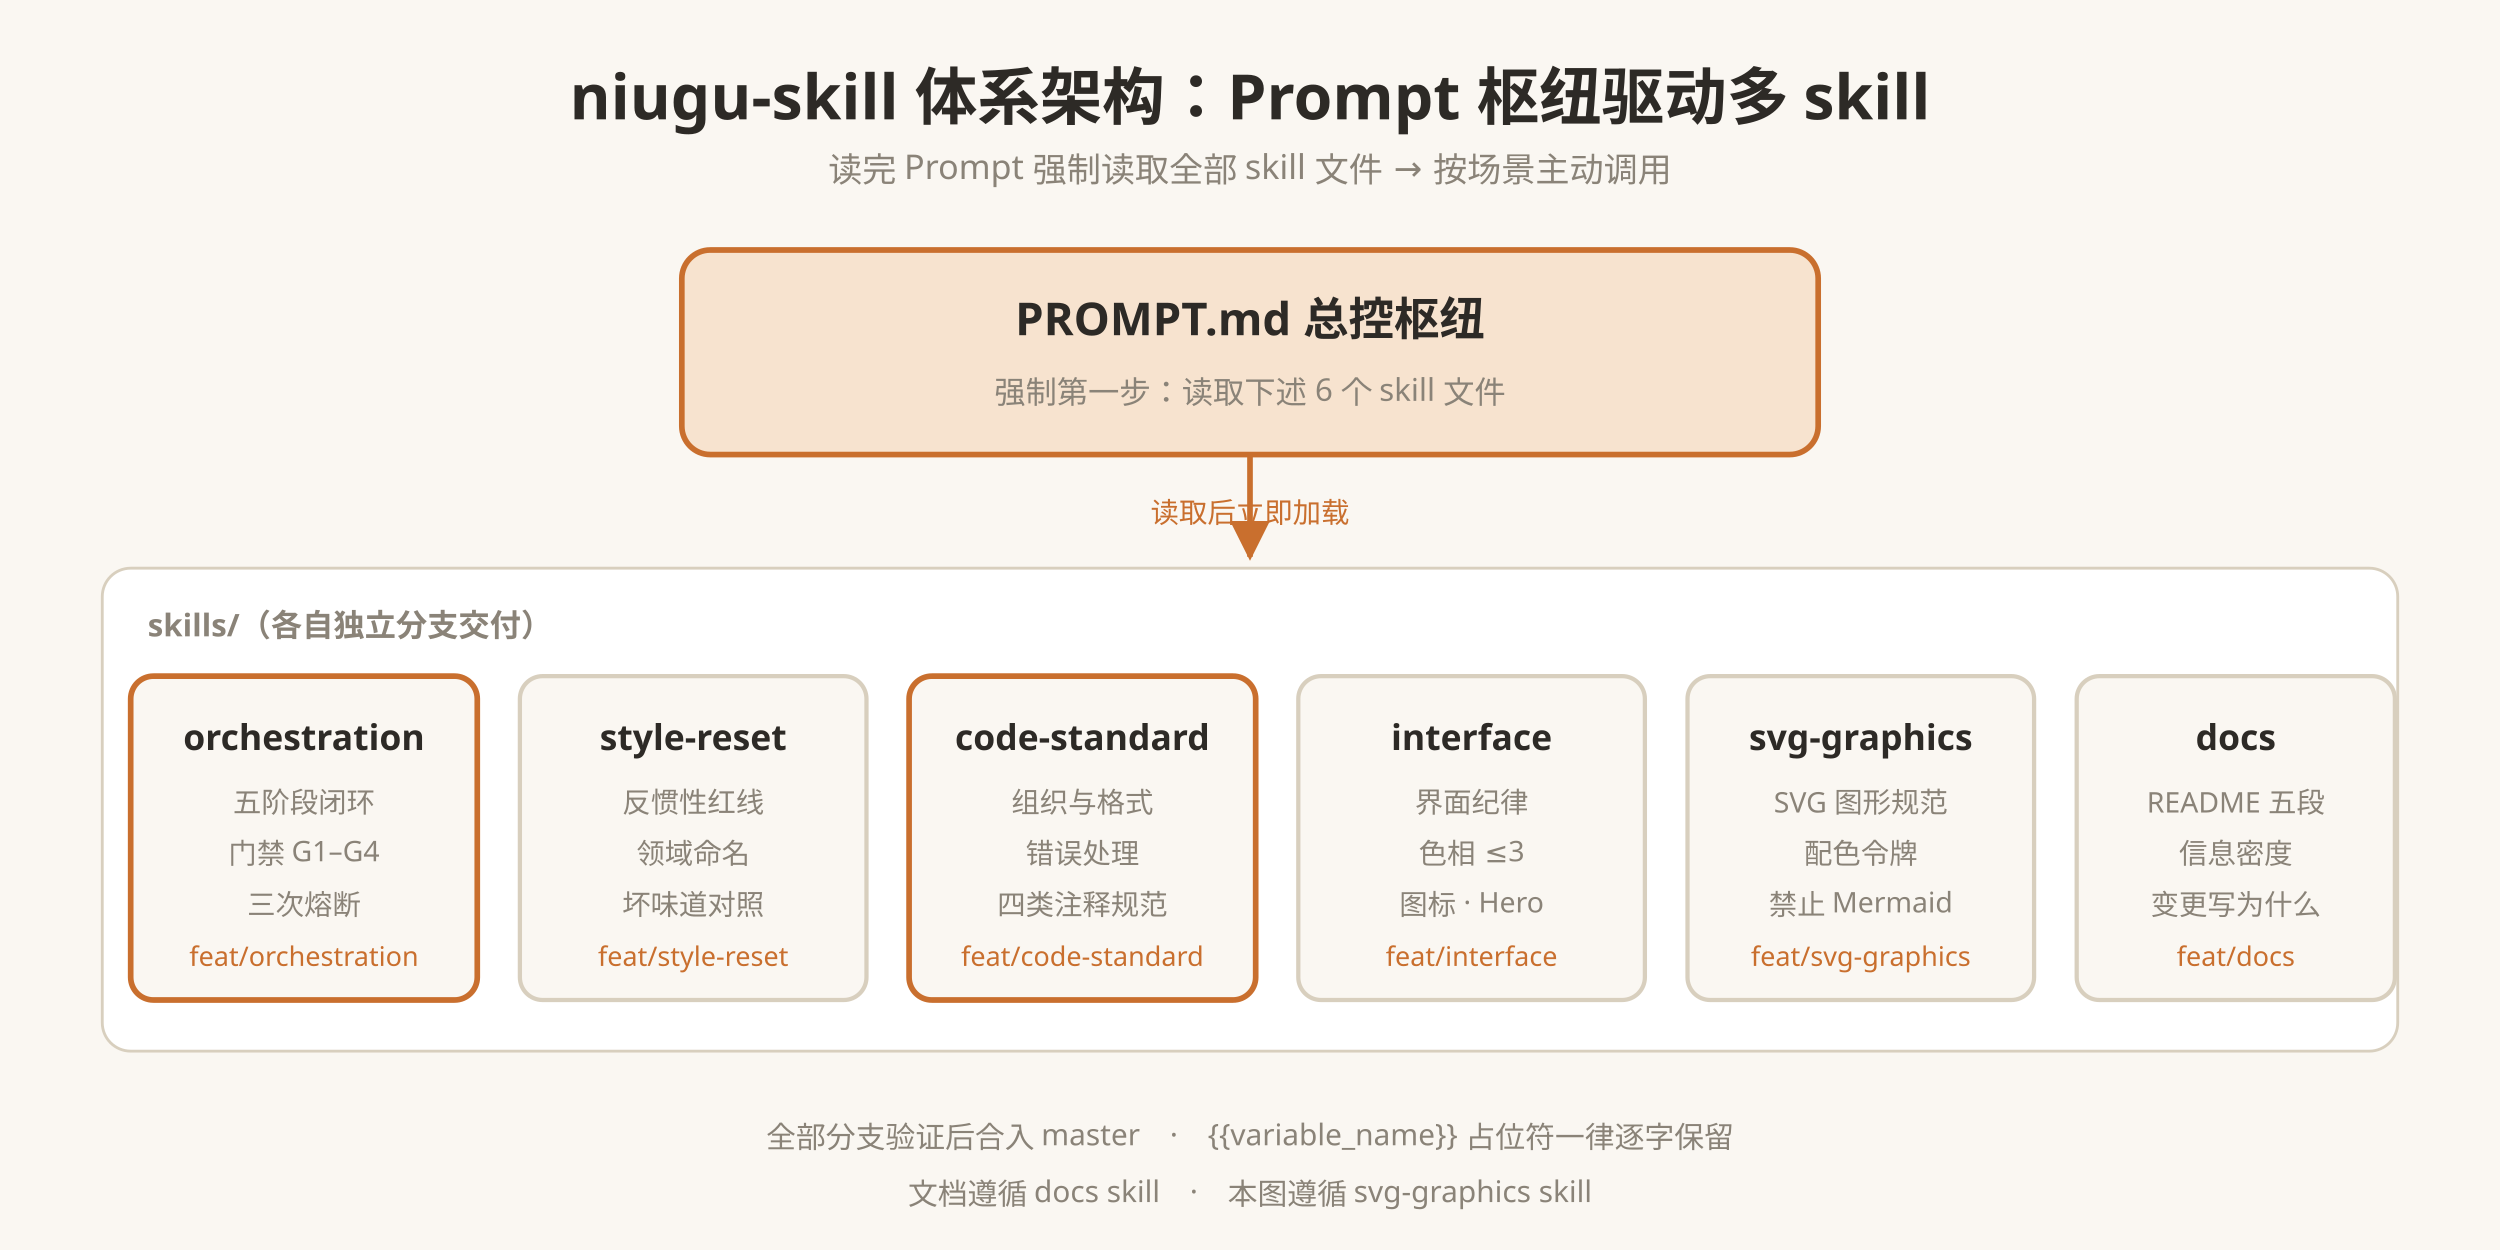
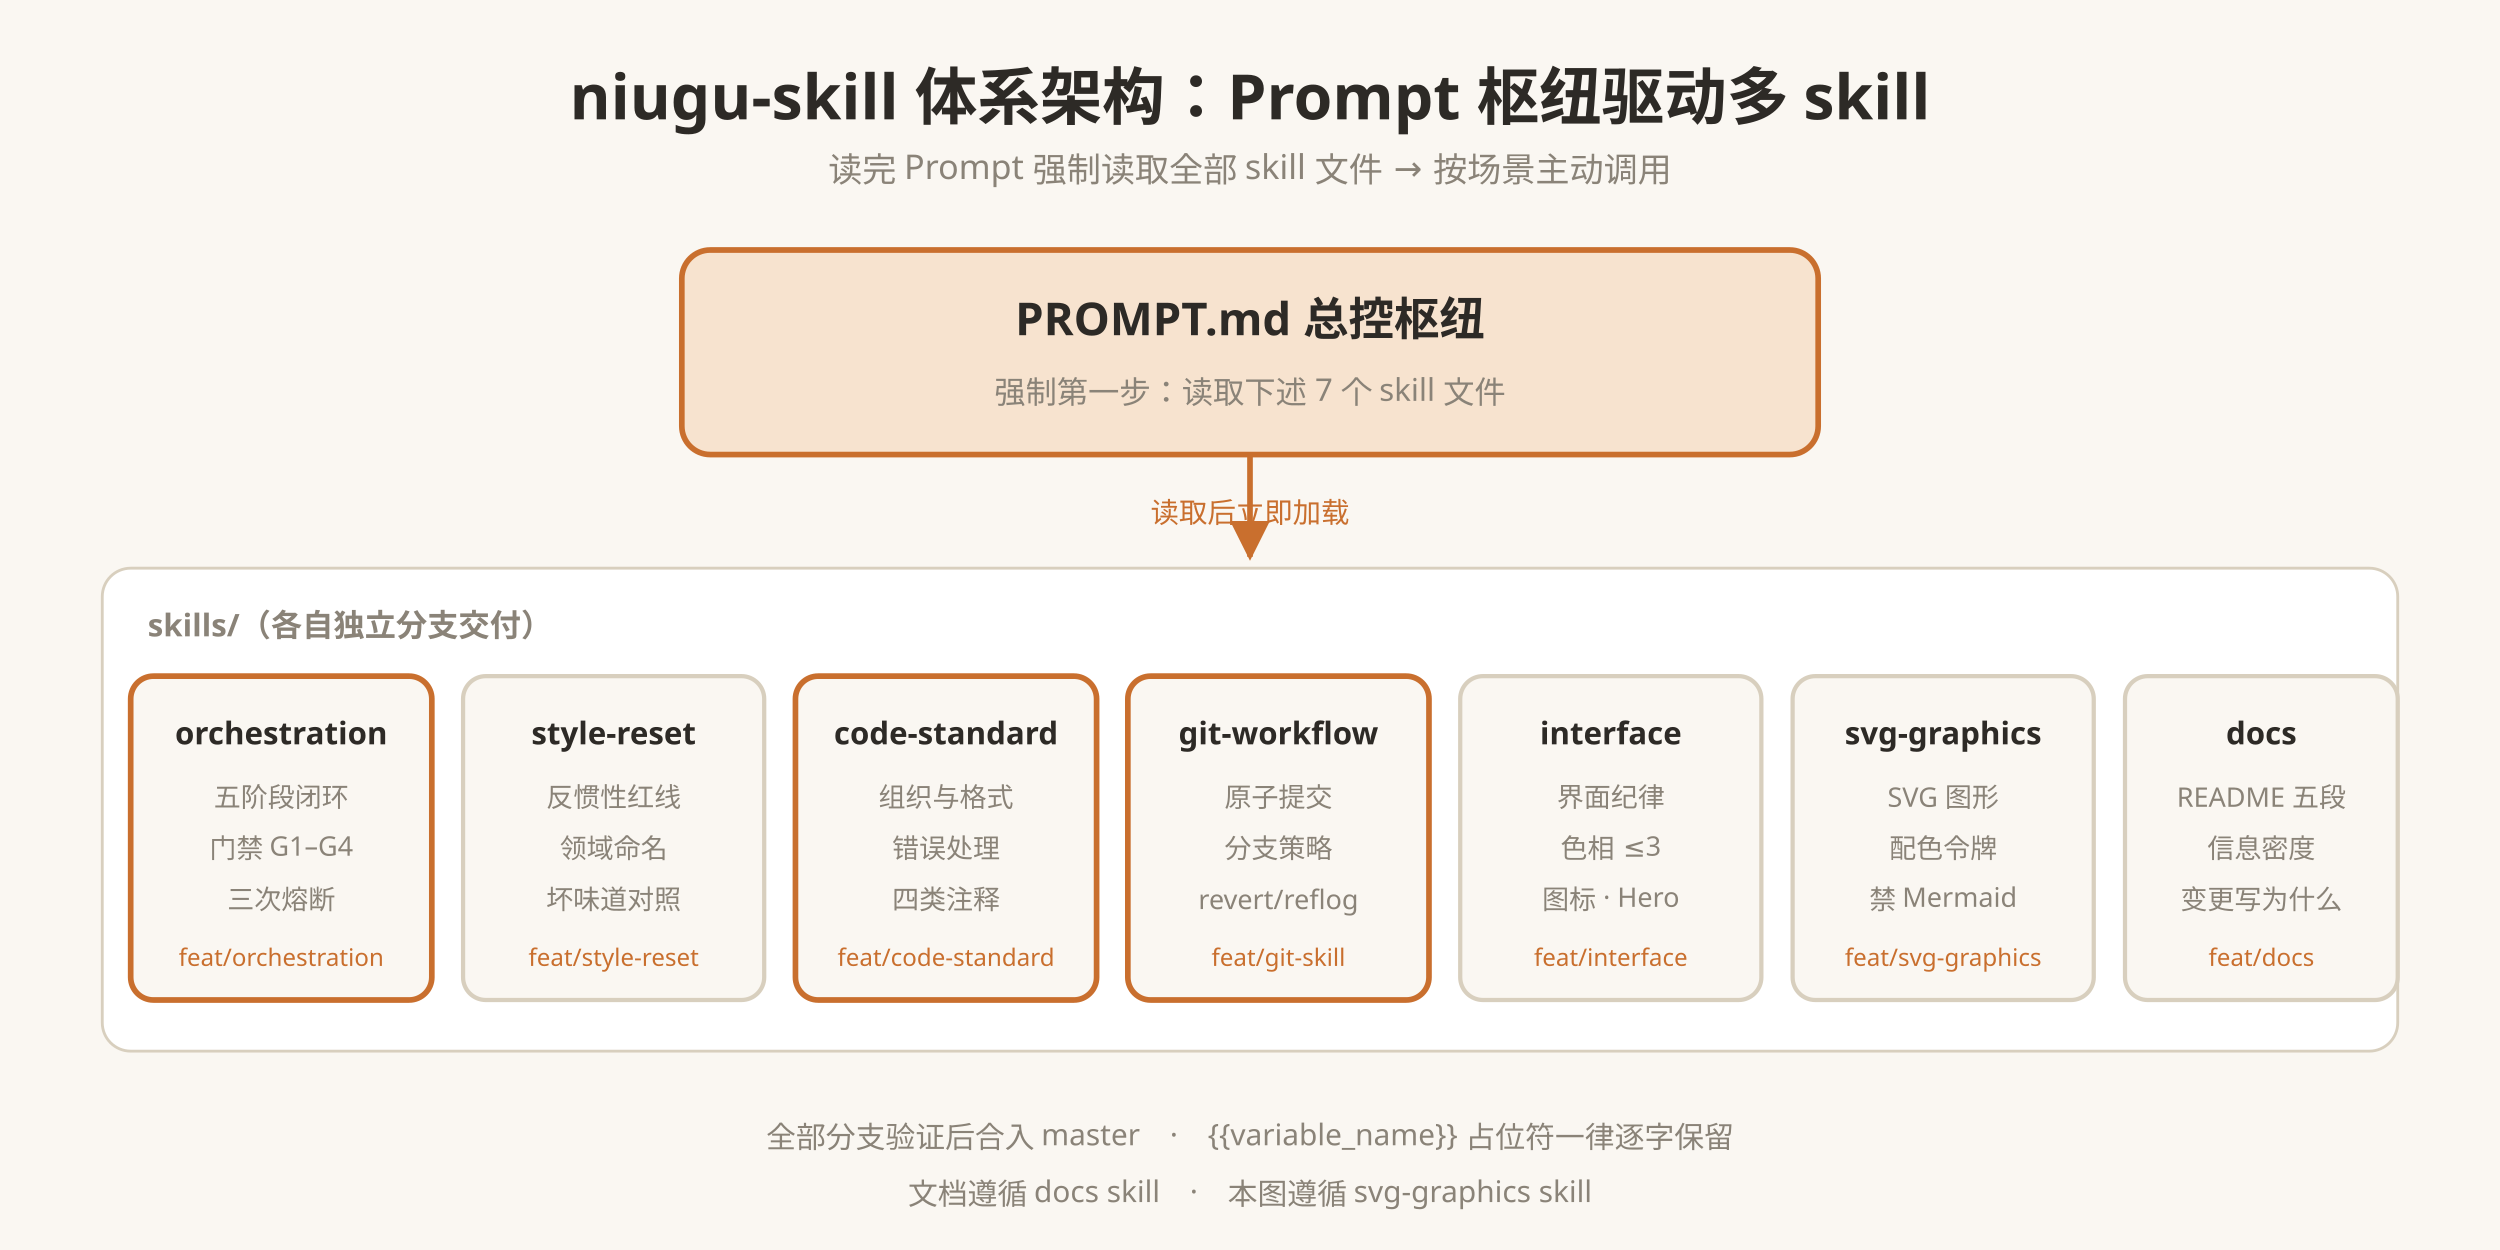
<svg xmlns="http://www.w3.org/2000/svg" viewBox="0 0 880 440" font-family="'Segoe UI', 'PingFang SC', 'Microsoft YaHei', sans-serif">
  <defs>
    <marker id="arrow" viewBox="0 0 10 10" refX="9" refY="5" markerWidth="7" markerHeight="7" orient="auto-start-reverse">
      <path d="M 0 0 L 10 5 L 0 10 z" fill="#c96f2e" />
    </marker>
  </defs>
  <rect x="0" y="0" width="880" height="440" fill="#faf7f2" />
  <text x="440" y="42" text-anchor="middle" font-size="22" font-weight="700" fill="#2d2a26">niugu-skill 体系架构：Prompt 枢纽驱动多 skill</text>
  <text x="440" y="64" text-anchor="middle" font-size="12" fill="#8a8378">读完 Prompt 强制读取全部 skill 文件 → 按场景主动调用</text>
  <rect x="240" y="88" width="400" height="72" fill="#f7e3cf" stroke="#c96f2e" stroke-width="2" rx="10" />
  <text x="440" y="118" text-anchor="middle" font-size="16" font-weight="700" fill="#2d2a26">PROMPT.md 总控枢纽</text>
-   <text x="440" y="142" text-anchor="middle" font-size="11" fill="#8a8378">强制第一步：读取下述 6 个 skill 文件</text>
+   <text x="440" y="142" text-anchor="middle" font-size="11" fill="#8a8378">强制第一步：读取下述 7 个 skill 文件</text>
  <line x1="440" y1="160" x2="440" y2="196" stroke="#c96f2e" stroke-width="2" marker-end="url(#arrow)" />
  <text x="440" y="184" text-anchor="middle" font-size="10" fill="#c96f2e">读取后立即加载</text>
  <rect x="36" y="200" width="808" height="170" fill="#ffffff" stroke="#d8cfbe" stroke-width="1" rx="10" />
  <text x="52" y="224" font-size="11" font-weight="700" fill="#8a8378">skills/（各自独立分支交付）</text>
-   <rect x="46" y="238" width="122" height="114" fill="#faf7f2" stroke="#c96f2e" stroke-width="2" rx="8" />
-   <text x="107" y="264" text-anchor="middle" font-size="12.5" font-weight="700" fill="#2d2a26">orchestration</text>
-   <text x="107" y="286" text-anchor="middle" font-size="10" fill="#8a8378">五阶段闭环</text>
-   <text x="107" y="304" text-anchor="middle" font-size="10" fill="#8a8378">门禁 G1–G4</text>
-   <text x="107" y="322" text-anchor="middle" font-size="10" fill="#8a8378">三次熔断</text>
-   <text x="107" y="340" text-anchor="middle" font-size="9.5" fill="#c96f2e">feat/orchestration</text>
-   <rect x="183" y="238" width="122" height="114" fill="#faf7f2" stroke="#d8cfbe" stroke-width="1.5" rx="8" />
-   <text x="244" y="264" text-anchor="middle" font-size="12.5" font-weight="700" fill="#2d2a26">style-reset</text>
-   <text x="244" y="286" text-anchor="middle" font-size="10" fill="#8a8378">反惯性红线</text>
-   <text x="244" y="304" text-anchor="middle" font-size="10" fill="#8a8378">领域命名</text>
-   <text x="244" y="322" text-anchor="middle" font-size="10" fill="#8a8378">坏味道对照</text>
-   <text x="244" y="340" text-anchor="middle" font-size="9.5" fill="#c96f2e">feat/style-reset</text>
-   <rect x="320" y="238" width="122" height="114" fill="#faf7f2" stroke="#c96f2e" stroke-width="2" rx="8" />
-   <text x="381" y="264" text-anchor="middle" font-size="12.5" font-weight="700" fill="#2d2a26">code-standard</text>
-   <text x="381" y="286" text-anchor="middle" font-size="10" fill="#8a8378">组织与格式</text>
-   <text x="381" y="304" text-anchor="middle" font-size="10" fill="#8a8378">错误处理</text>
-   <text x="381" y="322" text-anchor="middle" font-size="10" fill="#8a8378">四类注释规范</text>
-   <text x="381" y="340" text-anchor="middle" font-size="9.5" fill="#c96f2e">feat/code-standard</text>
-   <rect x="457" y="238" width="122" height="114" fill="#faf7f2" stroke="#d8cfbe" stroke-width="1.5" rx="8" />
-   <text x="518" y="264" text-anchor="middle" font-size="12.5" font-weight="700" fill="#2d2a26">interface</text>
-   <text x="518" y="286" text-anchor="middle" font-size="10" fill="#8a8378">界面纪律</text>
-   <text x="518" y="304" text-anchor="middle" font-size="10" fill="#8a8378">色相 ≤3</text>
-   <text x="518" y="322" text-anchor="middle" font-size="10" fill="#8a8378">图标 · Hero</text>
-   <text x="518" y="340" text-anchor="middle" font-size="9.5" fill="#c96f2e">feat/interface</text>
-   <rect x="594" y="238" width="122" height="114" fill="#faf7f2" stroke="#d8cfbe" stroke-width="1.5" rx="8" />
-   <text x="655" y="264" text-anchor="middle" font-size="12.5" font-weight="700" fill="#2d2a26">svg-graphics</text>
-   <text x="655" y="286" text-anchor="middle" font-size="10" fill="#8a8378">SVG 图形规范</text>
-   <text x="655" y="304" text-anchor="middle" font-size="10" fill="#8a8378">配色令牌</text>
-   <text x="655" y="322" text-anchor="middle" font-size="10" fill="#8a8378">禁止 Mermaid</text>
-   <text x="655" y="340" text-anchor="middle" font-size="9.5" fill="#c96f2e">feat/svg-graphics</text>
-   <rect x="731" y="238" width="112" height="114" fill="#faf7f2" stroke="#d8cfbe" stroke-width="1.5" rx="8" />
-   <text x="787" y="264" text-anchor="middle" font-size="12.5" font-weight="700" fill="#2d2a26">docs</text>
-   <text x="787" y="286" text-anchor="middle" font-size="10" fill="#8a8378">README 五段</text>
-   <text x="787" y="304" text-anchor="middle" font-size="10" fill="#8a8378">信息密度</text>
-   <text x="787" y="322" text-anchor="middle" font-size="10" fill="#8a8378">变更写为什么</text>
-   <text x="787" y="340" text-anchor="middle" font-size="9.5" fill="#c96f2e">feat/docs</text>
+   <rect x="46" y="238" width="106" height="114" fill="#faf7f2" stroke="#c96f2e" stroke-width="2" rx="8" />
+   <text x="99" y="262" text-anchor="middle" font-size="11" font-weight="700" fill="#2d2a26">orchestration</text>
+   <text x="99" y="284" text-anchor="middle" font-size="9.5" fill="#8a8378">五阶段闭环</text>
+   <text x="99" y="302" text-anchor="middle" font-size="9.5" fill="#8a8378">门禁 G1–G4</text>
+   <text x="99" y="320" text-anchor="middle" font-size="9.5" fill="#8a8378">三次熔断</text>
+   <text x="99" y="340" text-anchor="middle" font-size="8.5" fill="#c96f2e">feat/orchestration</text>
+   <rect x="163" y="238" width="106" height="114" fill="#faf7f2" stroke="#d8cfbe" stroke-width="1.5" rx="8" />
+   <text x="216" y="262" text-anchor="middle" font-size="11" font-weight="700" fill="#2d2a26">style-reset</text>
+   <text x="216" y="284" text-anchor="middle" font-size="9.5" fill="#8a8378">反惯性红线</text>
+   <text x="216" y="302" text-anchor="middle" font-size="9.5" fill="#8a8378">领域命名</text>
+   <text x="216" y="320" text-anchor="middle" font-size="9.5" fill="#8a8378">坏味道对照</text>
+   <text x="216" y="340" text-anchor="middle" font-size="8.5" fill="#c96f2e">feat/style-reset</text>
+   <rect x="280" y="238" width="106" height="114" fill="#faf7f2" stroke="#c96f2e" stroke-width="2" rx="8" />
+   <text x="333" y="262" text-anchor="middle" font-size="11" font-weight="700" fill="#2d2a26">code-standard</text>
+   <text x="333" y="284" text-anchor="middle" font-size="9.5" fill="#8a8378">组织与格式</text>
+   <text x="333" y="302" text-anchor="middle" font-size="9.5" fill="#8a8378">错误处理</text>
+   <text x="333" y="320" text-anchor="middle" font-size="9.5" fill="#8a8378">四类注释</text>
+   <text x="333" y="340" text-anchor="middle" font-size="8.5" fill="#c96f2e">feat/code-standard</text>
+   <rect x="397" y="238" width="106" height="114" fill="#faf7f2" stroke="#c96f2e" stroke-width="2" rx="8" />
+   <text x="450" y="262" text-anchor="middle" font-size="11" font-weight="700" fill="#2d2a26">git-workflow</text>
+   <text x="450" y="284" text-anchor="middle" font-size="9.5" fill="#8a8378">原子提交</text>
+   <text x="450" y="302" text-anchor="middle" font-size="9.5" fill="#8a8378">分支策略</text>
+   <text x="450" y="320" text-anchor="middle" font-size="9.5" fill="#8a8378">revert/reflog</text>
+   <text x="450" y="340" text-anchor="middle" font-size="8.5" fill="#c96f2e">feat/git-skill</text>
+   <rect x="514" y="238" width="106" height="114" fill="#faf7f2" stroke="#d8cfbe" stroke-width="1.5" rx="8" />
+   <text x="567" y="262" text-anchor="middle" font-size="11" font-weight="700" fill="#2d2a26">interface</text>
+   <text x="567" y="284" text-anchor="middle" font-size="9.5" fill="#8a8378">界面纪律</text>
+   <text x="567" y="302" text-anchor="middle" font-size="9.5" fill="#8a8378">色相 ≤3</text>
+   <text x="567" y="320" text-anchor="middle" font-size="9.5" fill="#8a8378">图标 · Hero</text>
+   <text x="567" y="340" text-anchor="middle" font-size="8.5" fill="#c96f2e">feat/interface</text>
+   <rect x="631" y="238" width="106" height="114" fill="#faf7f2" stroke="#d8cfbe" stroke-width="1.5" rx="8" />
+   <text x="684" y="262" text-anchor="middle" font-size="11" font-weight="700" fill="#2d2a26">svg-graphics</text>
+   <text x="684" y="284" text-anchor="middle" font-size="9.5" fill="#8a8378">SVG 图形</text>
+   <text x="684" y="302" text-anchor="middle" font-size="9.5" fill="#8a8378">配色令牌</text>
+   <text x="684" y="320" text-anchor="middle" font-size="9.5" fill="#8a8378">禁 Mermaid</text>
+   <text x="684" y="340" text-anchor="middle" font-size="8.5" fill="#c96f2e">feat/svg-graphics</text>
+   <rect x="748" y="238" width="96" height="114" fill="#faf7f2" stroke="#d8cfbe" stroke-width="1.5" rx="8" />
+   <text x="796" y="262" text-anchor="middle" font-size="11" font-weight="700" fill="#2d2a26">docs</text>
+   <text x="796" y="284" text-anchor="middle" font-size="9.5" fill="#8a8378">README 五段</text>
+   <text x="796" y="302" text-anchor="middle" font-size="9.5" fill="#8a8378">信息密度</text>
+   <text x="796" y="320" text-anchor="middle" font-size="9.5" fill="#8a8378">变更写为什么</text>
+   <text x="796" y="340" text-anchor="middle" font-size="8.5" fill="#c96f2e">feat/docs</text>
  <text x="440" y="404" text-anchor="middle" font-size="10.5" fill="#8a8378">全部分支验证后合入 master　·　{{variable_name}} 占位符一律逐字保留</text>
  <text x="440" y="424" text-anchor="middle" font-size="10.5" fill="#8a8378">文档遵循 docs skill　·　本图遵循 svg-graphics skill</text>
</svg>
